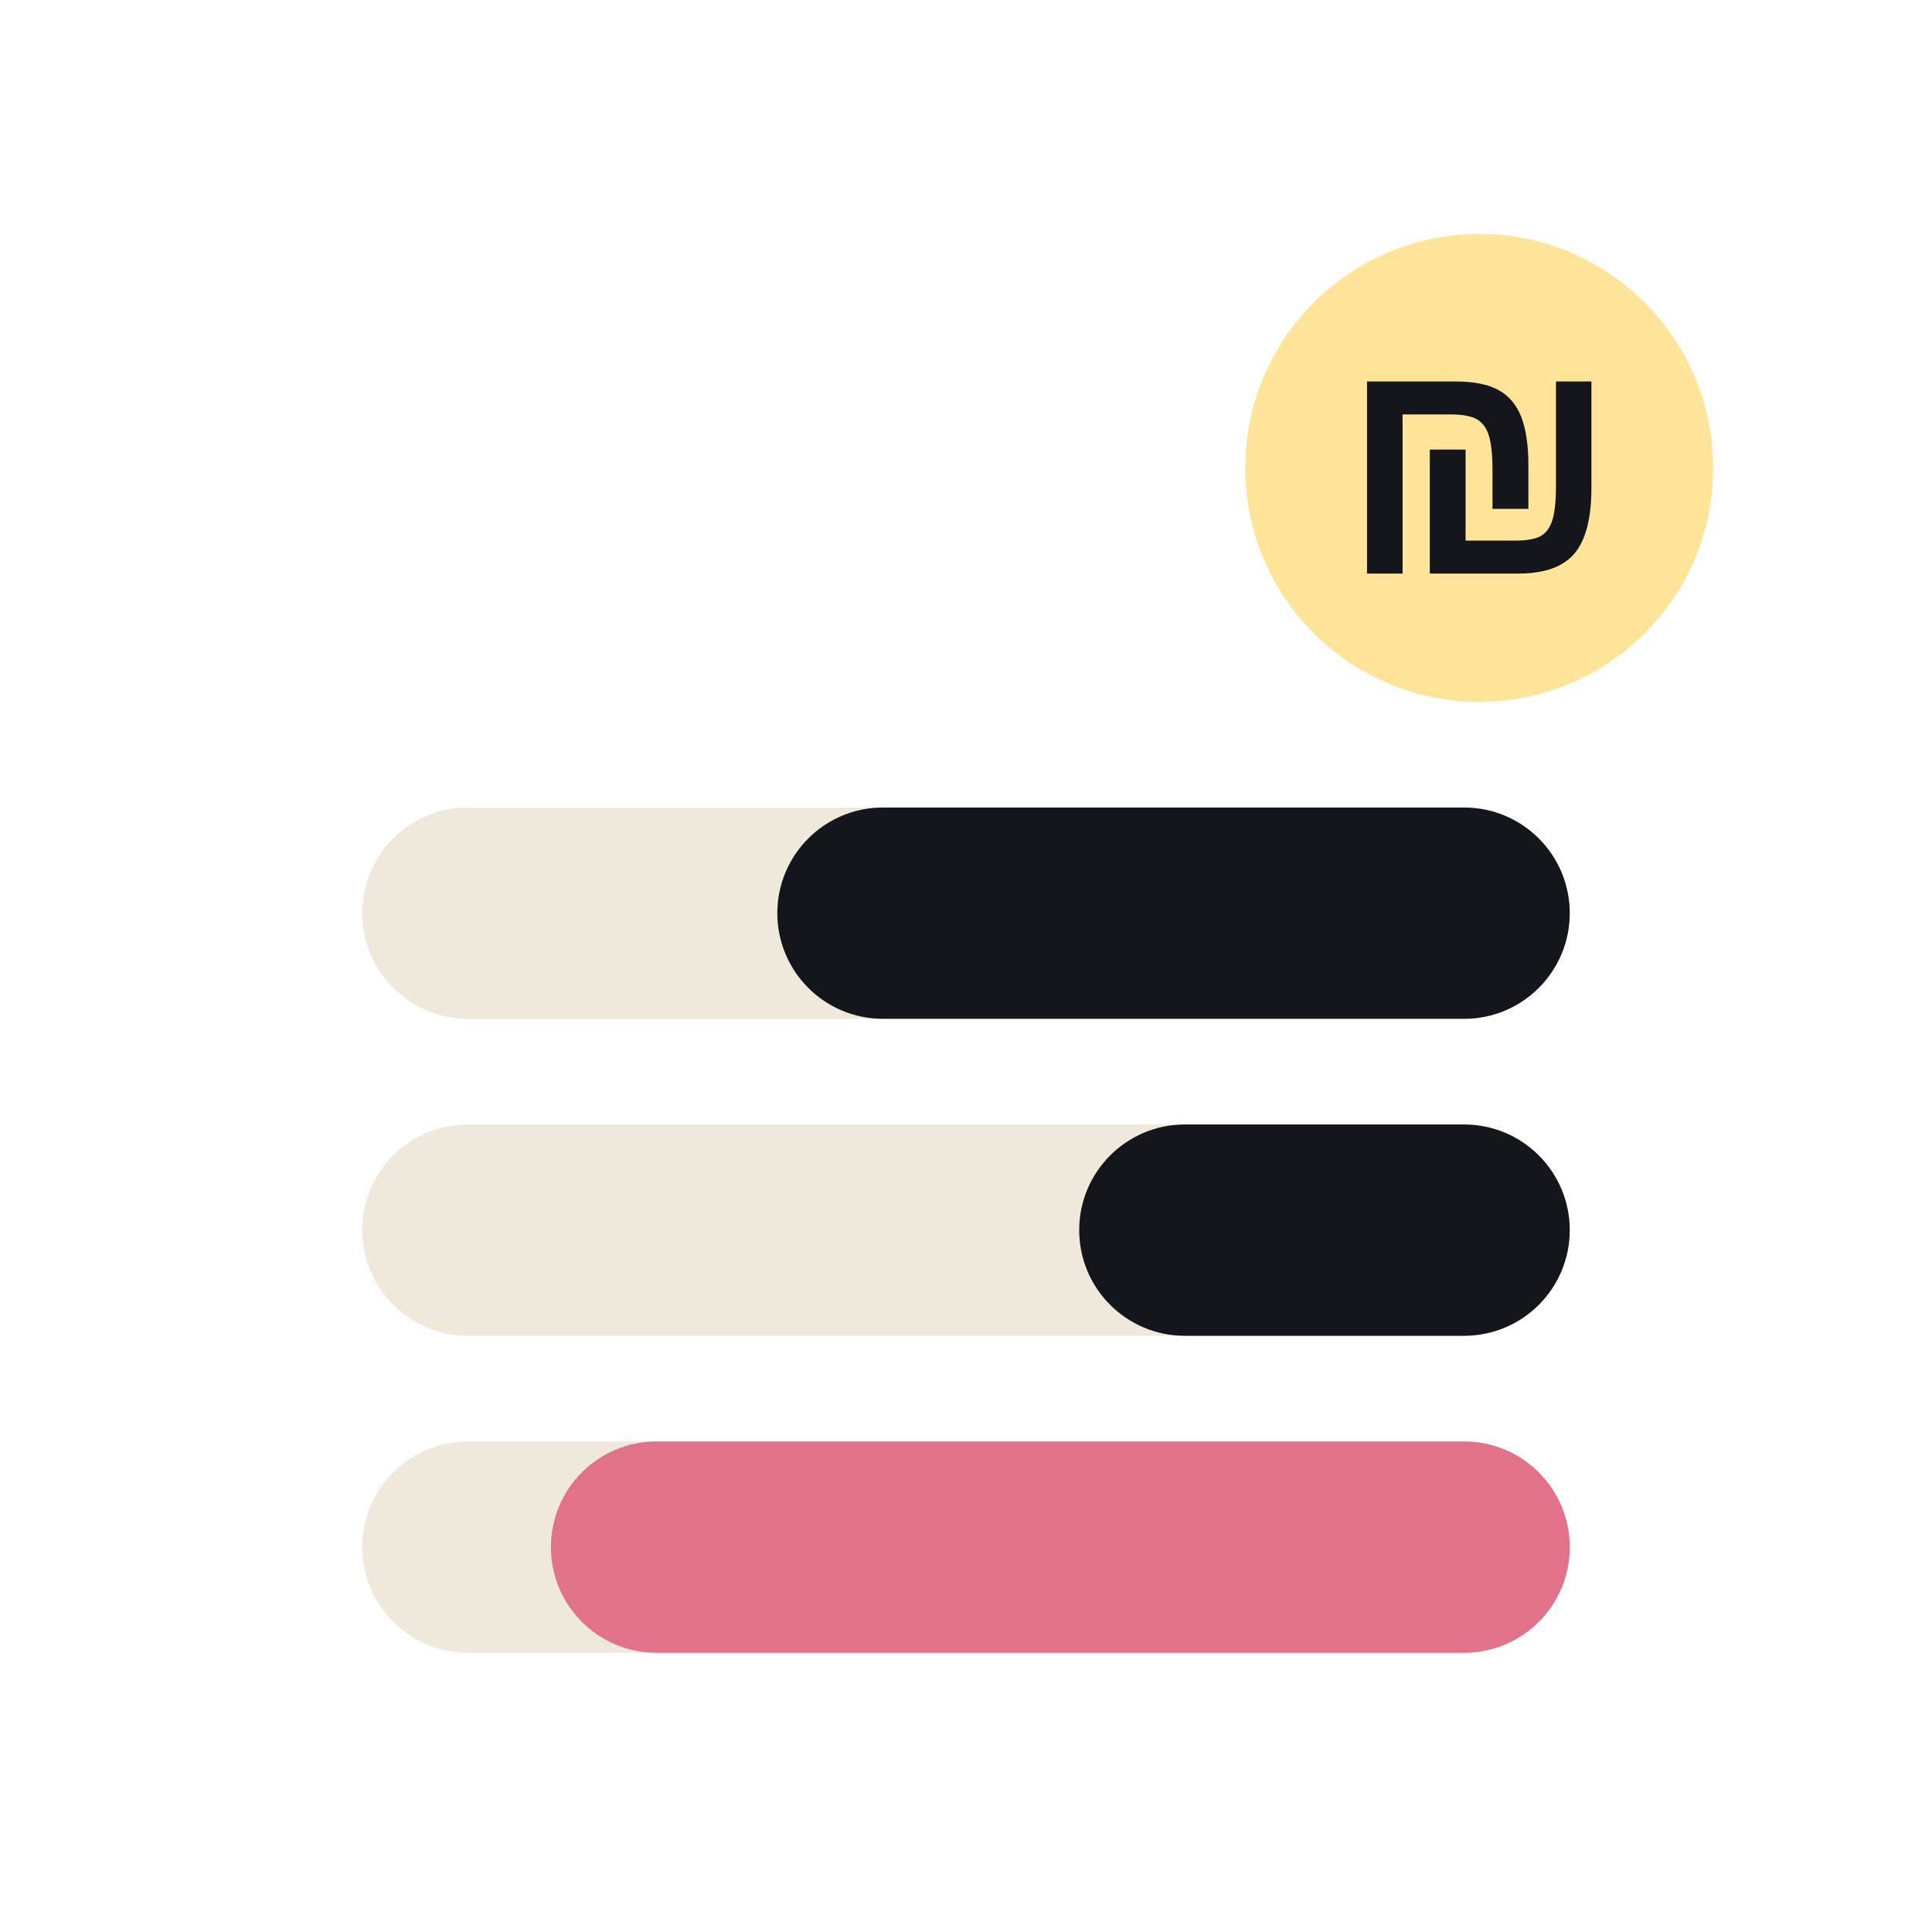
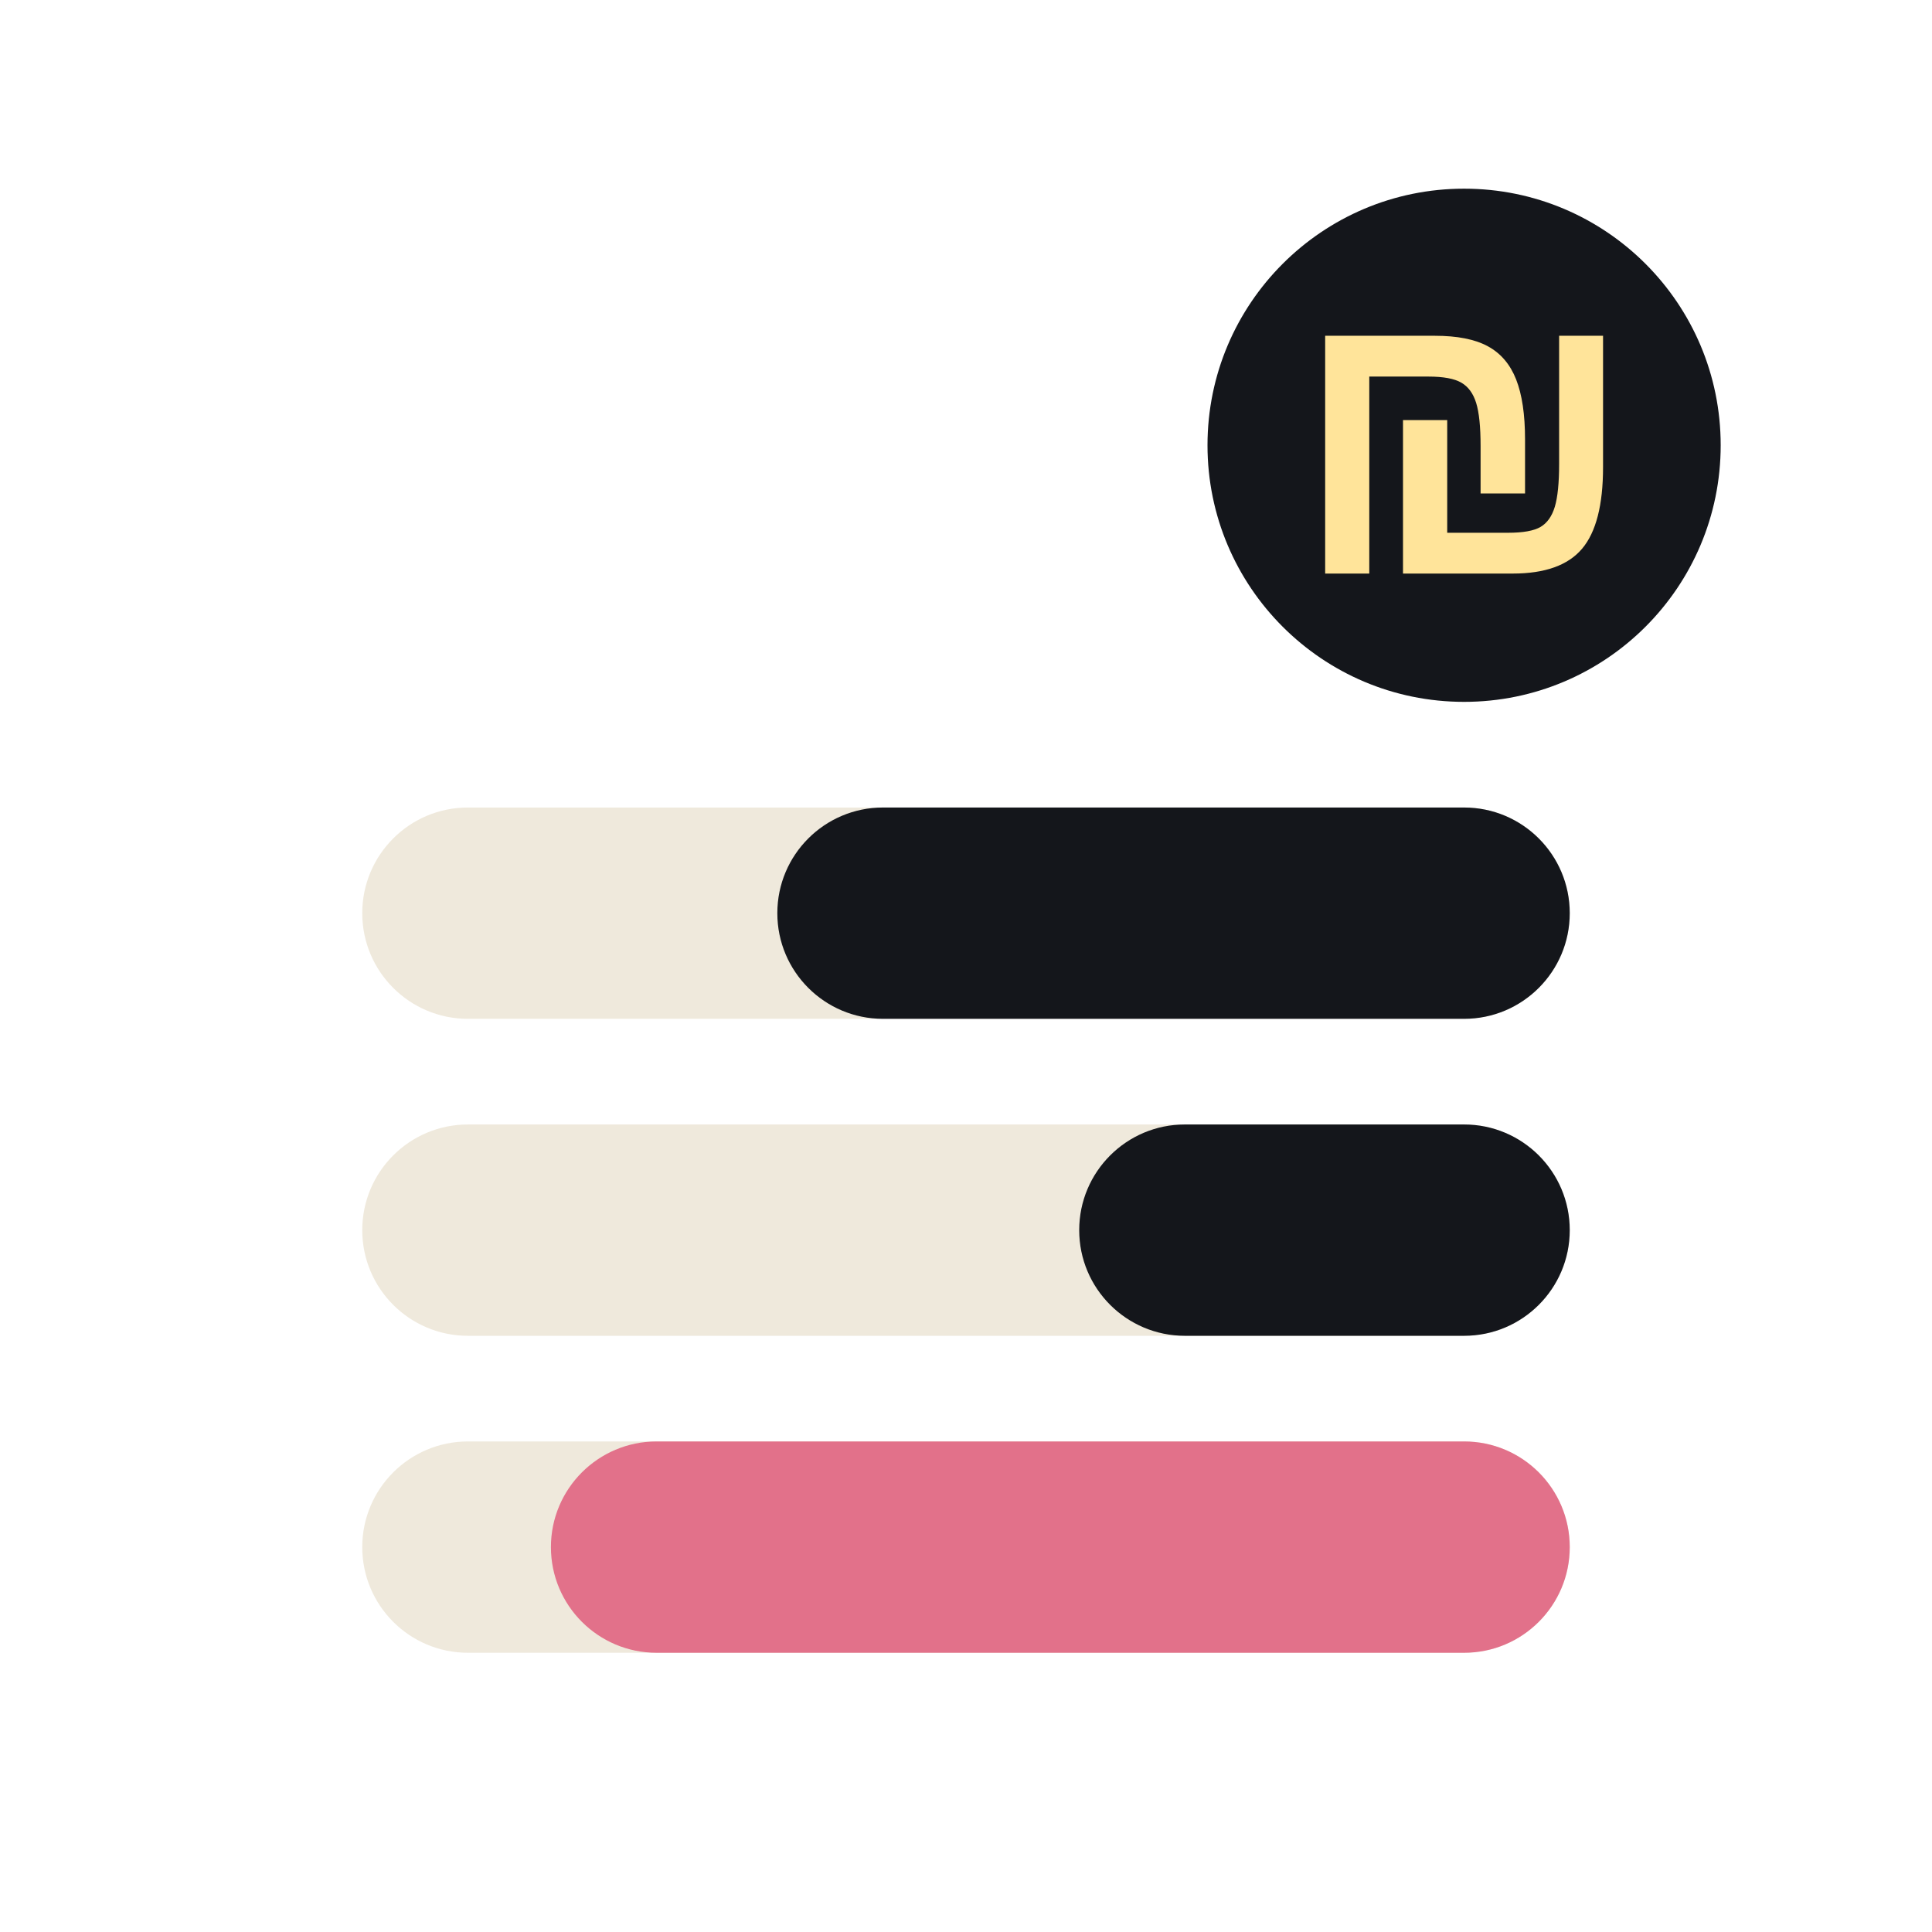
<svg xmlns="http://www.w3.org/2000/svg" viewBox="0 0 512 512">
  <rect width="512" height="512" fill="#FFFFFF" />
-   <circle cx="392" cy="124" r="62" fill="#FFE49A" />
-   <text x="392" y="152" text-anchor="middle" font-family="Arial,Helvetica,sans-serif" font-size="84" font-weight="700" fill="#14161B">₪</text>
+   <circle cx="388" cy="118" r="68" fill="#14161B" />
+   <text x="388" y="152" text-anchor="middle" font-family="Arial,Helvetica,sans-serif" font-size="104" font-weight="700" fill="#FFE49A">₪</text>
  <rect x="96" y="214" width="320" height="56" rx="28" fill="#EFE9DC" />
  <rect x="206" y="214" width="210" height="56" rx="28" fill="#14161B" />
  <rect x="96" y="298" width="320" height="56" rx="28" fill="#EFE9DC" />
  <rect x="286" y="298" width="130" height="56" rx="28" fill="#14161B" />
  <rect x="96" y="382" width="320" height="56" rx="28" fill="#EFE9DC" />
  <rect x="146" y="382" width="270" height="56" rx="28" fill="#E2718A" />
</svg>
